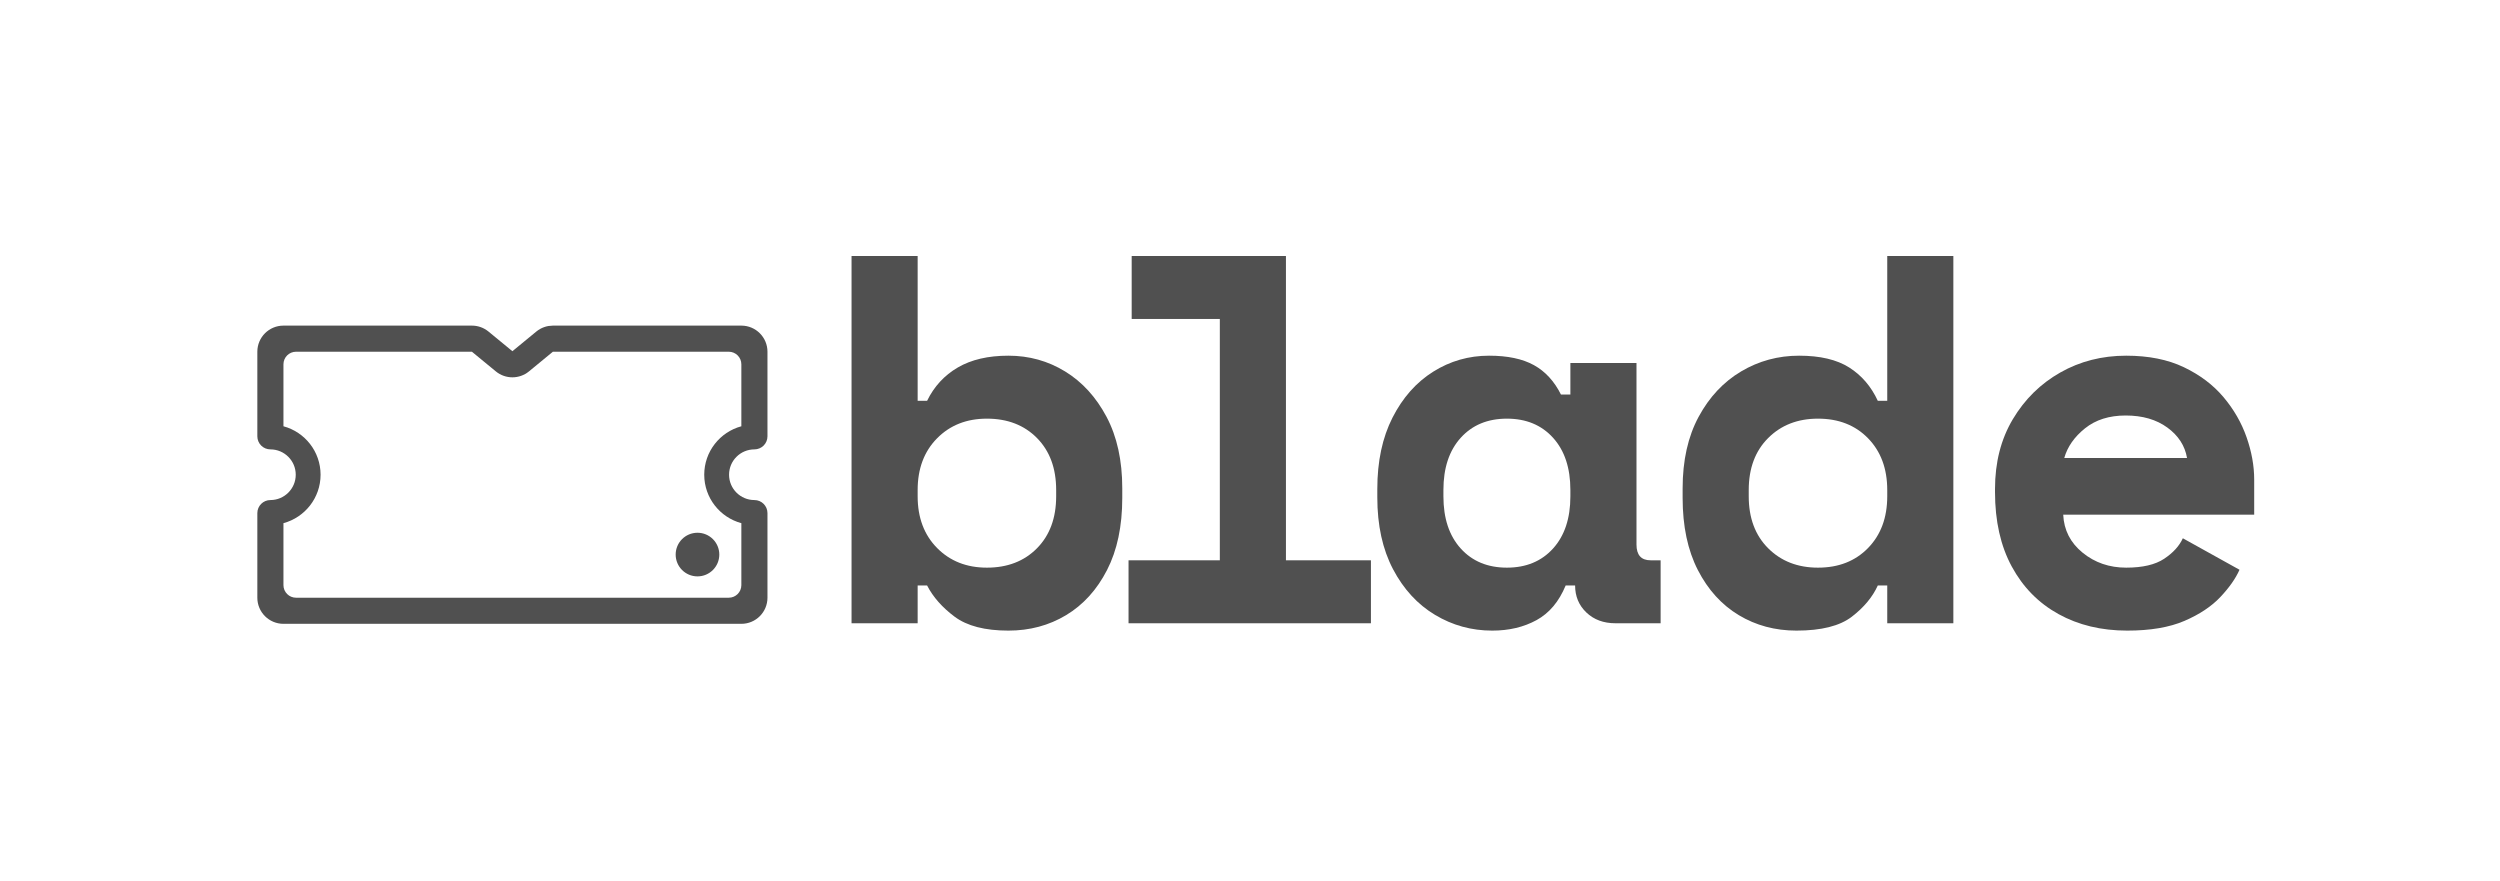
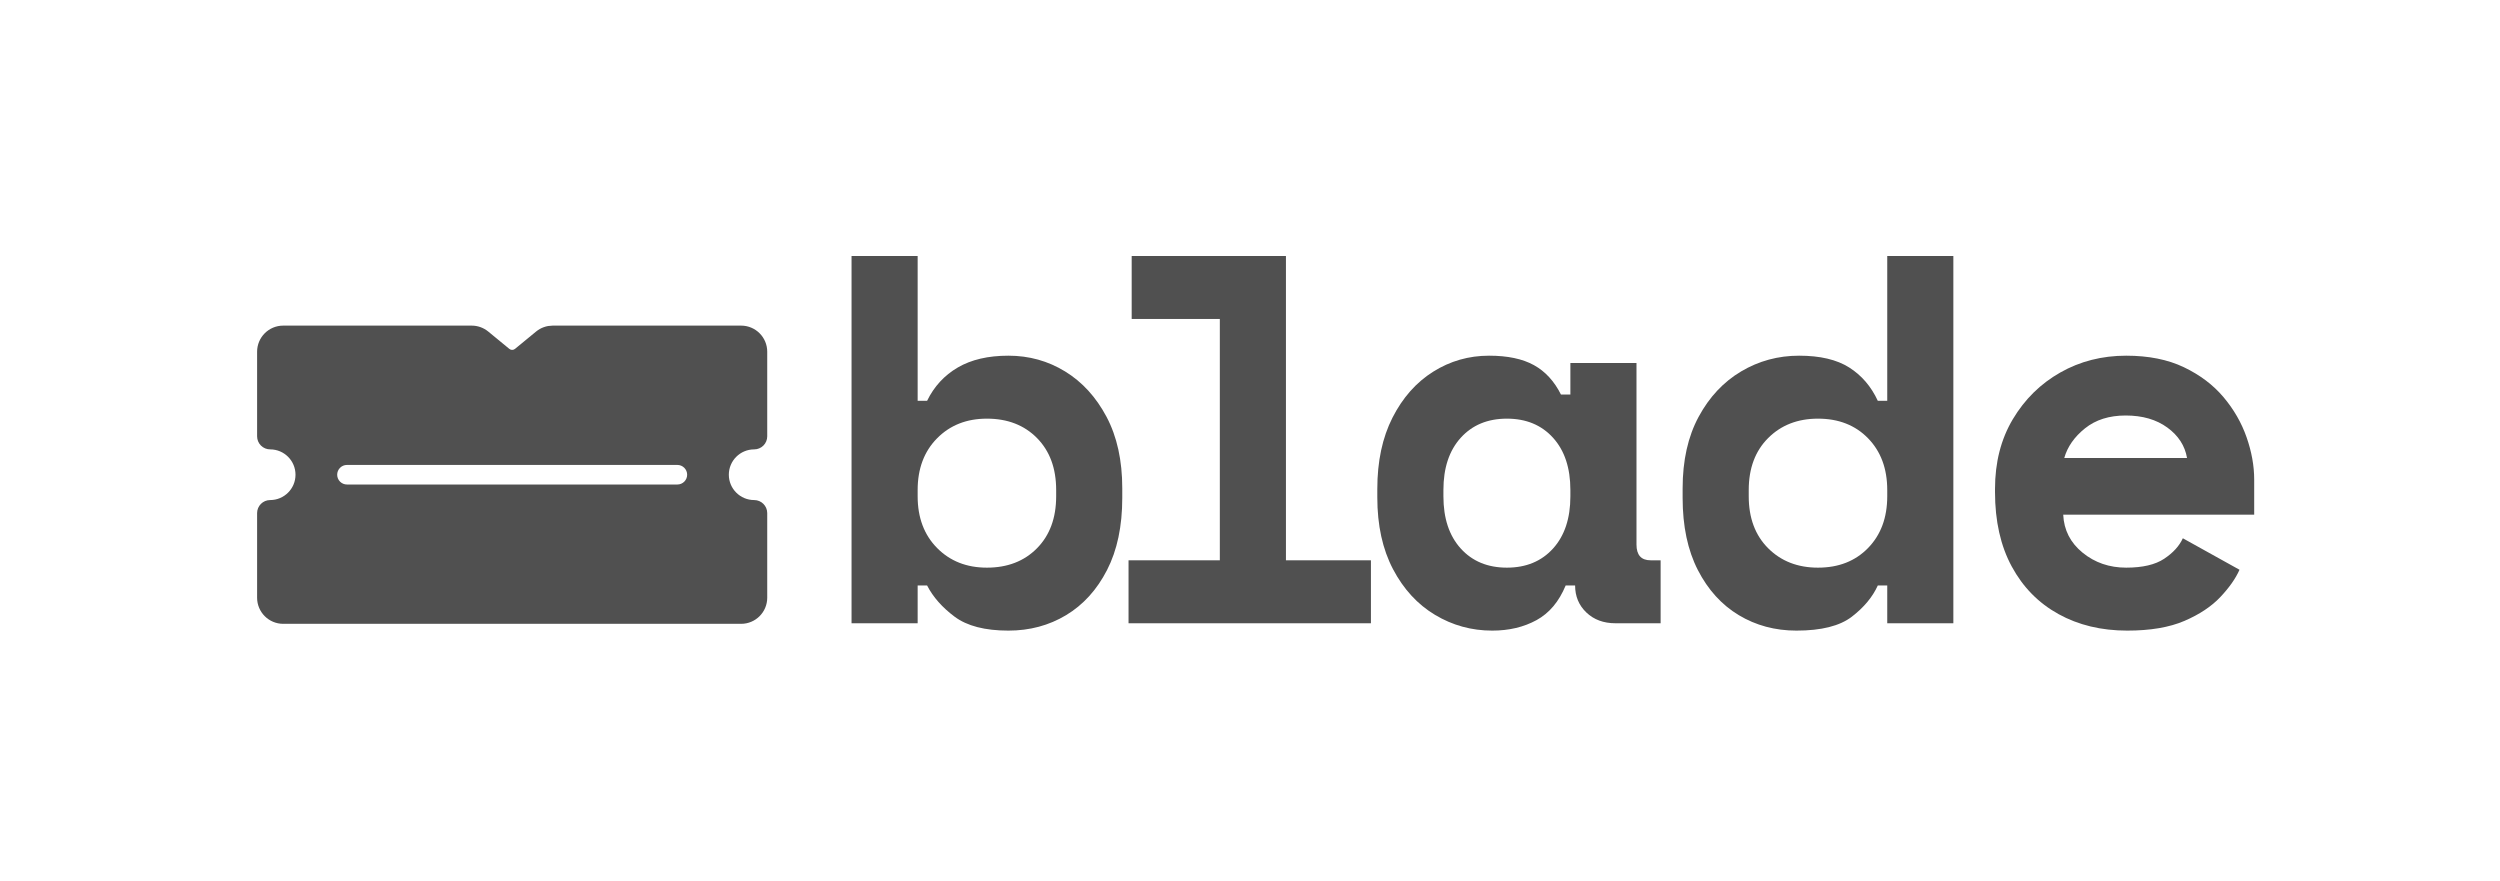
<svg xmlns="http://www.w3.org/2000/svg" width="100%" height="100%" viewBox="0 0 735 259" version="1.1" xml:space="preserve" style="fill-rule:evenodd;clip-rule:evenodd;stroke-linejoin:round;stroke-miterlimit:2;">
  <g transform="matrix(1,0,0,1,-0.041405,0)">
    <g id="Artboard2" transform="matrix(0.999378,0,0,0.817348,0.041405,-429.1438)">
      <rect x="0" y="525.044" width="735.387" height="316.347" style="fill:none;" />
      <g transform="matrix(12.86218,0,0,15.72669,-3480.564,-6442.866)">
        <path d="M293.669,457.486C293.133,457.486 292.723,457.38 292.439,457.168C292.155,456.956 291.945,456.718 291.809,456.454L291.593,456.454L291.593,457.318L290.081,457.318L290.081,448.918L291.593,448.918L291.593,452.23L291.809,452.23C291.969,451.902 292.203,451.648 292.511,451.468C292.819,451.288 293.205,451.198 293.669,451.198C294.141,451.198 294.573,451.318 294.965,451.558C295.357,451.798 295.673,452.144 295.913,452.596C296.153,453.048 296.273,453.594 296.273,454.234L296.273,454.45C296.273,455.098 296.157,455.648 295.925,456.1C295.693,456.552 295.381,456.896 294.989,457.132C294.597,457.368 294.157,457.486 293.669,457.486ZM293.177,456.046C293.649,456.046 294.031,455.898 294.323,455.602C294.615,455.306 294.761,454.91 294.761,454.414L294.761,454.27C294.761,453.774 294.615,453.378 294.323,453.082C294.031,452.786 293.649,452.638 293.177,452.638C292.713,452.638 292.333,452.788 292.037,453.088C291.741,453.388 291.593,453.782 291.593,454.27L291.593,454.414C291.593,454.902 291.741,455.296 292.037,455.596C292.333,455.896 292.713,456.046 293.177,456.046Z" style="fill:rgb(80,80,80);" />
      </g>
      <g transform="matrix(12.86218,0,0,15.72669,-3485.357,-6442.866)">
        <path d="M296.789,457.318L296.789,455.878L298.877,455.878L298.877,450.358L296.861,450.358L296.861,448.918L300.389,448.918L300.389,455.878L302.333,455.878L302.333,457.318L296.789,457.318Z" style="fill:rgb(80,80,80);" />
      </g>
      <g transform="matrix(12.86218,0,0,15.72669,-3486.568,-6442.866)">
        <path d="M305.201,457.486C304.729,457.486 304.293,457.366 303.893,457.126C303.493,456.886 303.173,456.538 302.933,456.082C302.693,455.626 302.573,455.078 302.573,454.438L302.573,454.246C302.573,453.614 302.689,453.07 302.921,452.614C303.153,452.158 303.463,451.808 303.851,451.564C304.239,451.32 304.665,451.198 305.129,451.198C305.553,451.198 305.895,451.27 306.155,451.414C306.415,451.558 306.621,451.782 306.773,452.086L306.989,452.086L306.989,451.366L308.501,451.366L308.501,455.518C308.501,455.758 308.609,455.878 308.825,455.878L309.053,455.878L309.053,457.318L308.021,457.318C307.749,457.318 307.527,457.236 307.355,457.072C307.183,456.908 307.097,456.702 307.097,456.454L306.881,456.454C306.729,456.822 306.507,457.086 306.215,457.246C305.923,457.406 305.585,457.486 305.201,457.486ZM305.537,456.046C305.977,456.046 306.329,455.9 306.593,455.608C306.857,455.316 306.989,454.918 306.989,454.414L306.989,454.27C306.989,453.766 306.857,453.368 306.593,453.076C306.329,452.784 305.977,452.638 305.537,452.638C305.097,452.638 304.745,452.784 304.481,453.076C304.217,453.368 304.085,453.766 304.085,454.27L304.085,454.414C304.085,454.918 304.217,455.316 304.481,455.608C304.745,455.9 305.097,456.046 305.537,456.046Z" style="fill:rgb(80,80,80);" />
      </g>
      <g transform="matrix(12.86218,0,0,15.72669,-3482.565,-6442.866)">
        <path d="M311.849,457.486C311.361,457.486 310.921,457.368 310.529,457.132C310.137,456.896 309.825,456.552 309.593,456.1C309.361,455.648 309.245,455.098 309.245,454.45L309.245,454.234C309.245,453.594 309.367,453.048 309.611,452.596C309.855,452.144 310.179,451.798 310.583,451.558C310.987,451.318 311.429,451.198 311.909,451.198C312.389,451.198 312.771,451.288 313.055,451.468C313.339,451.648 313.557,451.902 313.709,452.23L313.925,452.23L313.925,448.918L315.437,448.918L315.437,457.318L313.925,457.318L313.925,456.454L313.709,456.454C313.589,456.718 313.391,456.956 313.115,457.168C312.839,457.38 312.417,457.486 311.849,457.486ZM312.341,456.046C312.813,456.046 313.195,455.896 313.487,455.596C313.779,455.296 313.925,454.902 313.925,454.414L313.925,454.27C313.925,453.782 313.779,453.388 313.487,453.088C313.195,452.788 312.813,452.638 312.341,452.638C311.877,452.638 311.497,452.786 311.201,453.082C310.905,453.378 310.757,453.774 310.757,454.27L310.757,454.414C310.757,454.91 310.905,455.306 311.201,455.602C311.497,455.898 311.877,456.046 312.341,456.046Z" style="fill:rgb(80,80,80);" />
      </g>
      <g transform="matrix(12.86218,-0,0,15.72669,-3478.181,-6442.866)">
        <path d="M319.073,457.486C318.481,457.486 317.957,457.36 317.501,457.108C317.045,456.856 316.689,456.494 316.433,456.022C316.177,455.55 316.049,454.982 316.049,454.318L316.049,454.246C316.049,453.638 316.185,453.106 316.457,452.65C316.729,452.194 317.091,451.838 317.543,451.582C317.995,451.326 318.497,451.198 319.049,451.198C319.561,451.198 320.001,451.286 320.369,451.462C320.737,451.638 321.039,451.866 321.275,452.146C321.511,452.426 321.687,452.732 321.803,453.064C321.919,453.396 321.977,453.718 321.977,454.03L321.977,454.834L317.609,454.834C317.625,455.186 317.773,455.476 318.053,455.704C318.333,455.932 318.665,456.046 319.049,456.046C319.425,456.046 319.715,455.978 319.919,455.842C320.123,455.706 320.265,455.55 320.345,455.374L321.641,456.094C321.553,456.294 321.407,456.502 321.203,456.718C320.999,456.934 320.725,457.116 320.381,457.264C320.037,457.412 319.601,457.486 319.073,457.486ZM317.633,453.538L320.441,453.538C320.393,453.258 320.243,453.026 319.991,452.842C319.739,452.658 319.421,452.566 319.037,452.566C318.661,452.566 318.351,452.664 318.107,452.86C317.863,453.056 317.705,453.282 317.633,453.538Z" style="fill:rgb(80,80,80);" />
      </g>
-       <path d="M225.776,709.614L225.776,740.042C225.776,745.229 222.337,749.434 218.094,749.434L83.386,749.434C79.143,749.434 75.704,745.229 75.704,740.042L75.704,709.614C75.705,707.019 77.426,704.914 79.549,704.914C83.662,704.914 87.002,700.83 87.002,695.801C87.002,690.771 83.662,686.688 79.549,686.688C78.529,686.688 77.551,686.193 76.83,685.311C76.109,684.43 75.704,683.234 75.704,681.987L75.704,678.376L75.704,651.559C75.704,646.373 79.143,642.168 83.386,642.168L138.83,642.168C140.609,642.168 142.334,642.923 143.708,644.305L150.74,651.375L157.772,644.305C158.459,643.614 159.234,643.08 160.059,642.718C160.472,642.537 160.897,642.4 161.331,642.307L162.65,642.168L218.094,642.168C222.337,642.168 225.776,646.373 225.776,651.559L225.776,678.522L225.776,681.987C225.776,683.234 225.371,684.43 224.65,685.311C223.929,686.193 222.951,686.688 221.931,686.688C217.818,686.688 214.478,690.771 214.478,695.801C214.478,700.83 217.818,704.914 221.931,704.914C224.054,704.914 225.775,707.019 225.776,709.614ZM218.094,678.374L218.094,656.088C218.094,653.587 216.436,651.559 214.391,651.559L162.65,651.559L155.619,658.63C152.784,661.48 148.696,661.48 145.861,658.63L138.83,651.559L87.089,651.559C85.044,651.559 83.386,653.587 83.386,656.088L83.386,678.374C89.673,680.441 94.307,687.464 94.307,695.801C94.307,704.137 89.673,711.161 83.386,713.228L83.386,735.514C83.386,738.015 85.044,740.042 87.089,740.042L214.391,740.042C216.436,740.042 218.094,738.015 218.094,735.514L218.094,713.228C211.807,711.161 207.174,704.137 207.174,695.801C207.174,687.464 211.807,680.441 218.094,678.374Z" style="fill:rgb(80,80,80);" />
-       <g transform="matrix(1.000622,0,0,1.223469,1.888759,525.618)">
-         <circle cx="203.173" cy="162.574" r="6.415" style="fill:rgb(80,80,80);" />
+       <g transform="matrix(1.000622,0,0,1.223469,-762.1985,169.8027)">
+         <path d="M911.472,392.93C911.954,393.327 912.649,393.327 913.132,392.93L919.329,387.834C920.016,387.269 920.79,386.832 921.615,386.537C922.027,386.389 922.452,386.276 922.886,386.201L924.205,386.087L979.614,386.087C983.854,386.087 987.291,389.524 987.291,393.763L987.291,415.801L987.291,418.633C987.291,419.652 986.886,420.63 986.165,421.35C985.445,422.071 984.468,422.475 983.449,422.475C979.338,422.475 976,425.813 976,429.924C976,434.035 979.338,437.373 983.449,437.373C985.57,437.373 987.29,439.093 987.291,441.214L987.291,466.084C987.291,470.324 983.854,473.761 979.614,473.761L844.989,473.761C840.75,473.761 837.313,470.324 837.313,466.084L837.313,441.214C837.313,439.093 839.033,437.373 841.155,437.373C845.266,437.373 848.603,434.035 848.603,429.924C848.603,425.813 845.266,422.475 841.155,422.475C840.136,422.475 839.159,422.071 838.438,421.35C837.718,420.63 837.313,419.652 837.313,418.633L837.313,415.682L837.313,393.763C837.313,389.524 840.75,386.087 844.989,386.087L900.399,386.087C902.177,386.087 903.901,386.704 905.275,387.834L911.472,392.93ZM963.747,429.922C963.747,429.159 963.444,428.428 962.904,427.889C962.365,427.349 961.634,427.046 960.871,427.046C946.063,427.046 878.54,427.046 863.733,427.046C862.97,427.046 862.238,427.349 861.699,427.889C861.16,428.428 860.857,429.159 860.857,429.922C860.857,429.923 860.857,429.924 860.857,429.925C860.857,430.688 861.16,431.42 861.699,431.959C862.238,432.498 862.97,432.801 863.733,432.801C878.54,432.801 946.063,432.801 960.871,432.801C961.634,432.801 962.365,432.498 962.904,431.959C963.444,431.42 963.747,430.688 963.747,429.925C963.747,429.924 963.747,429.923 963.747,429.922Z" style="fill:rgb(80,80,80);" />
      </g>
    </g>
  </g>
</svg>
